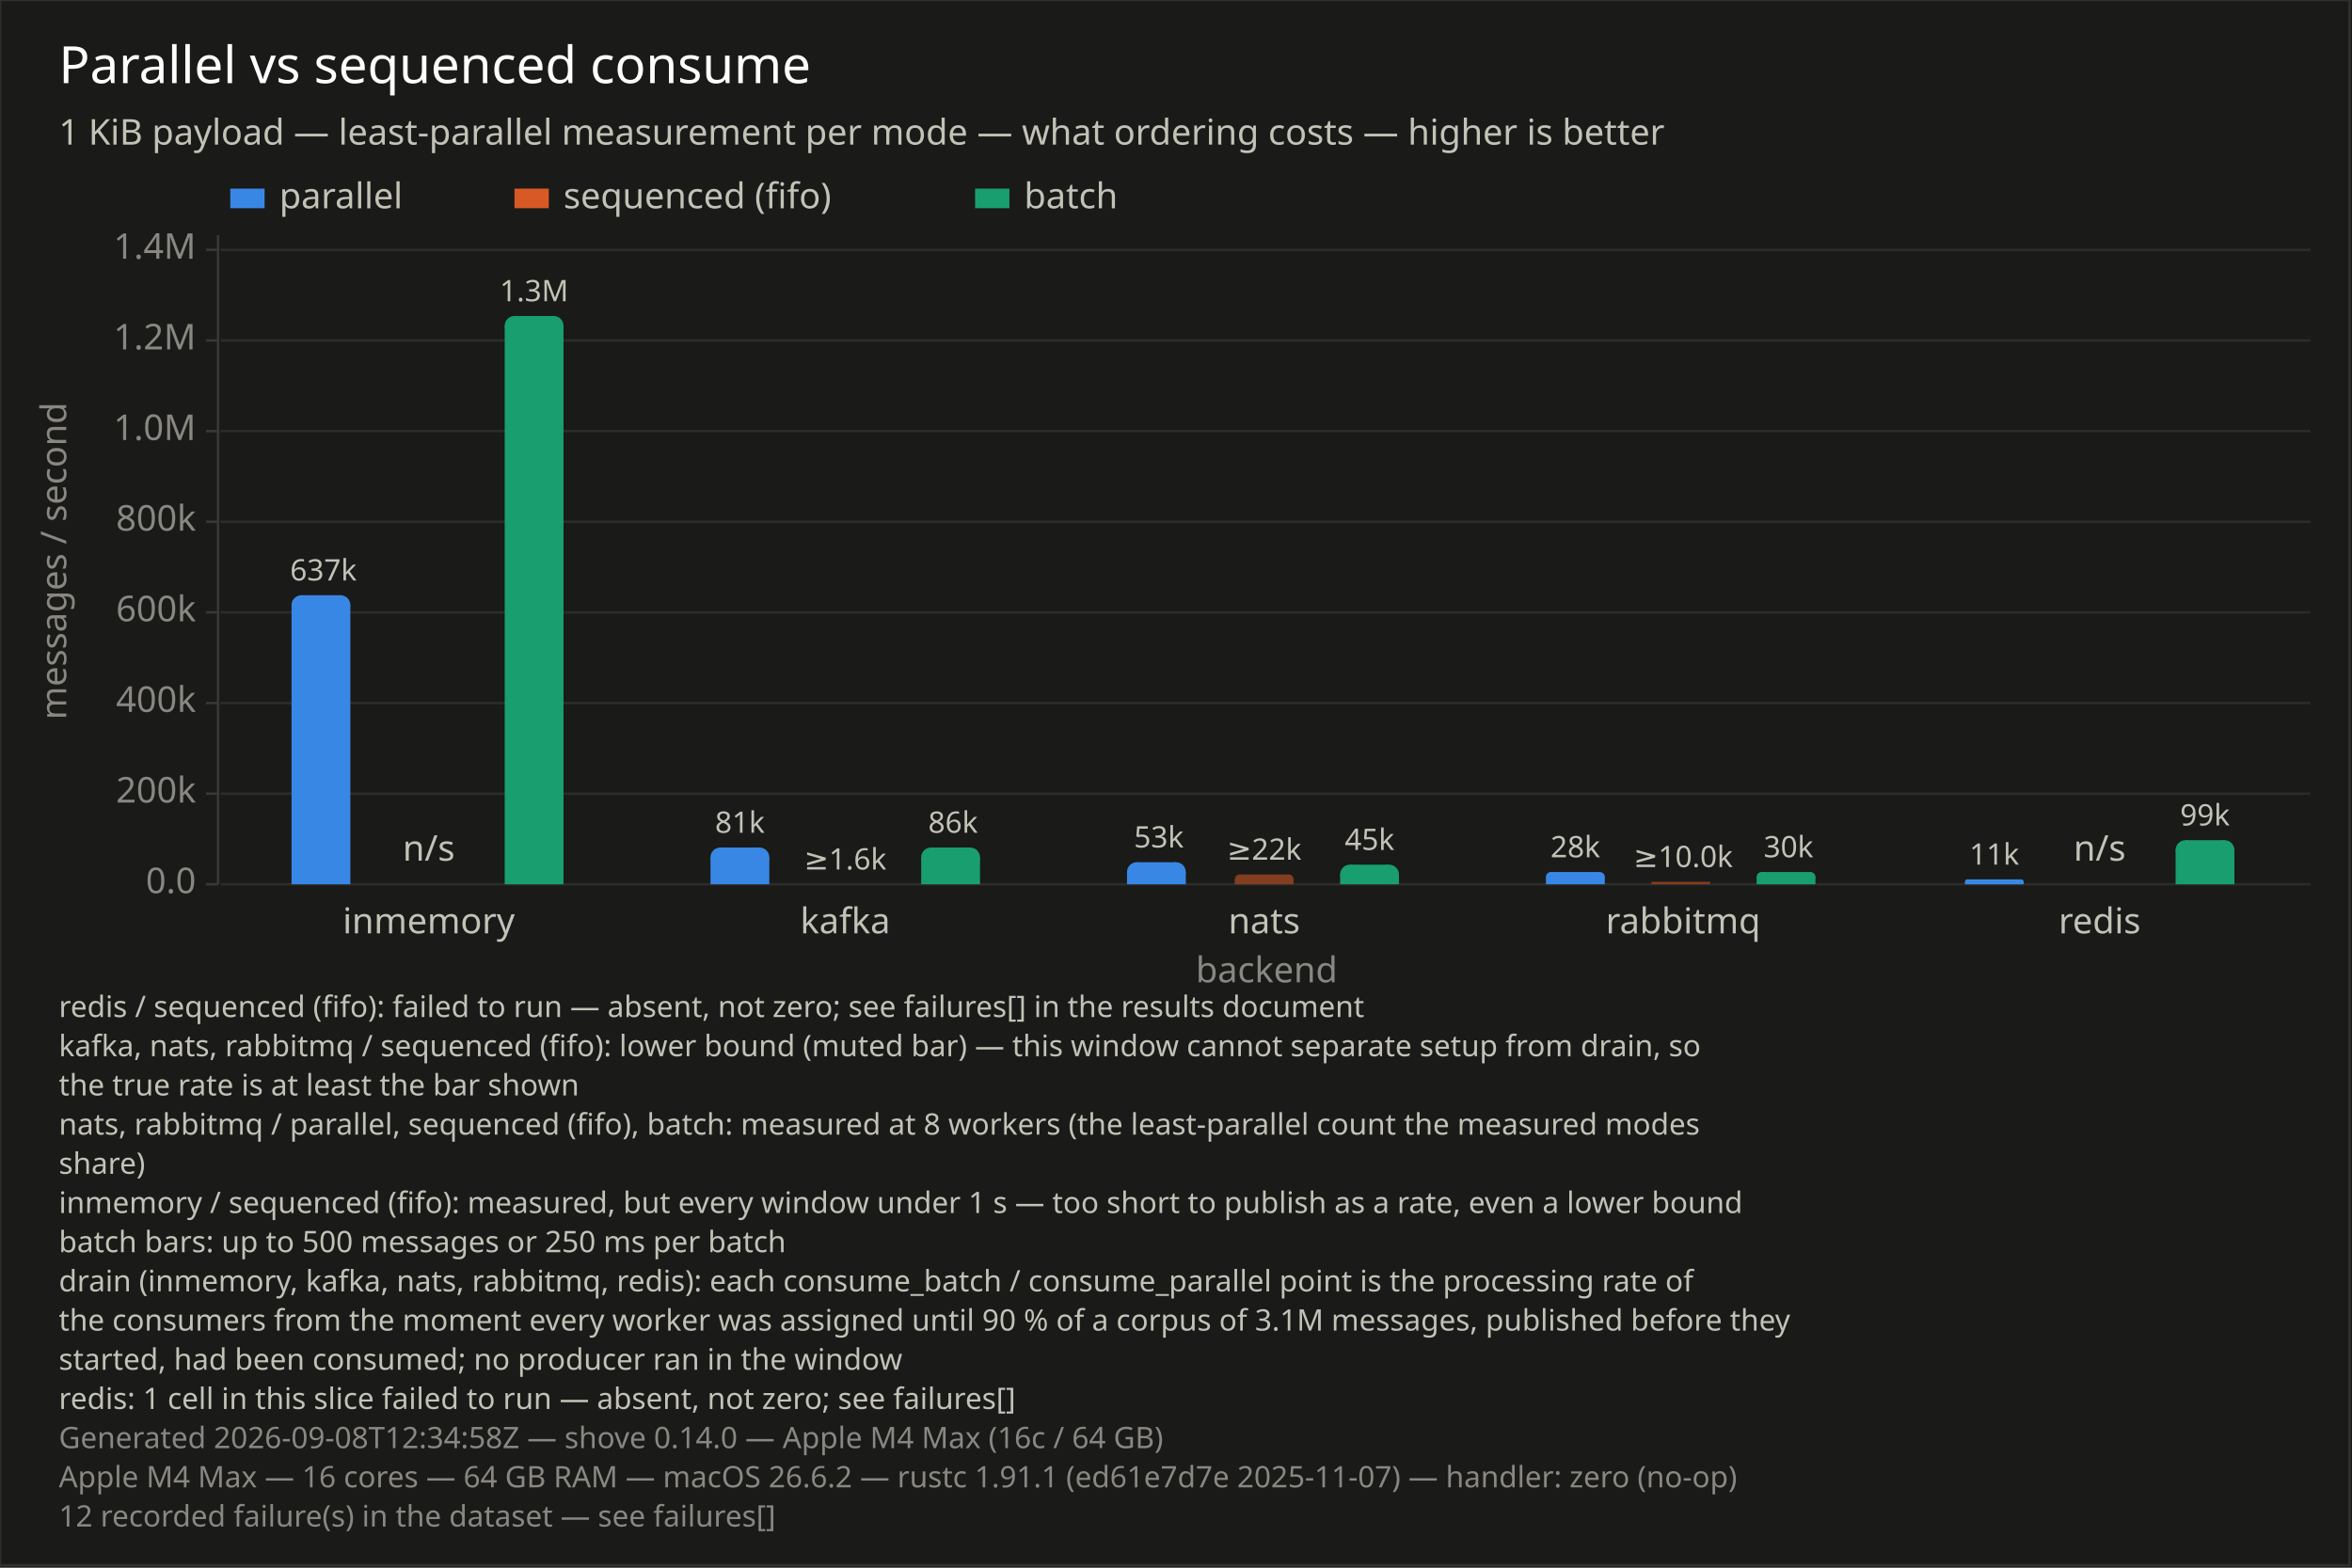
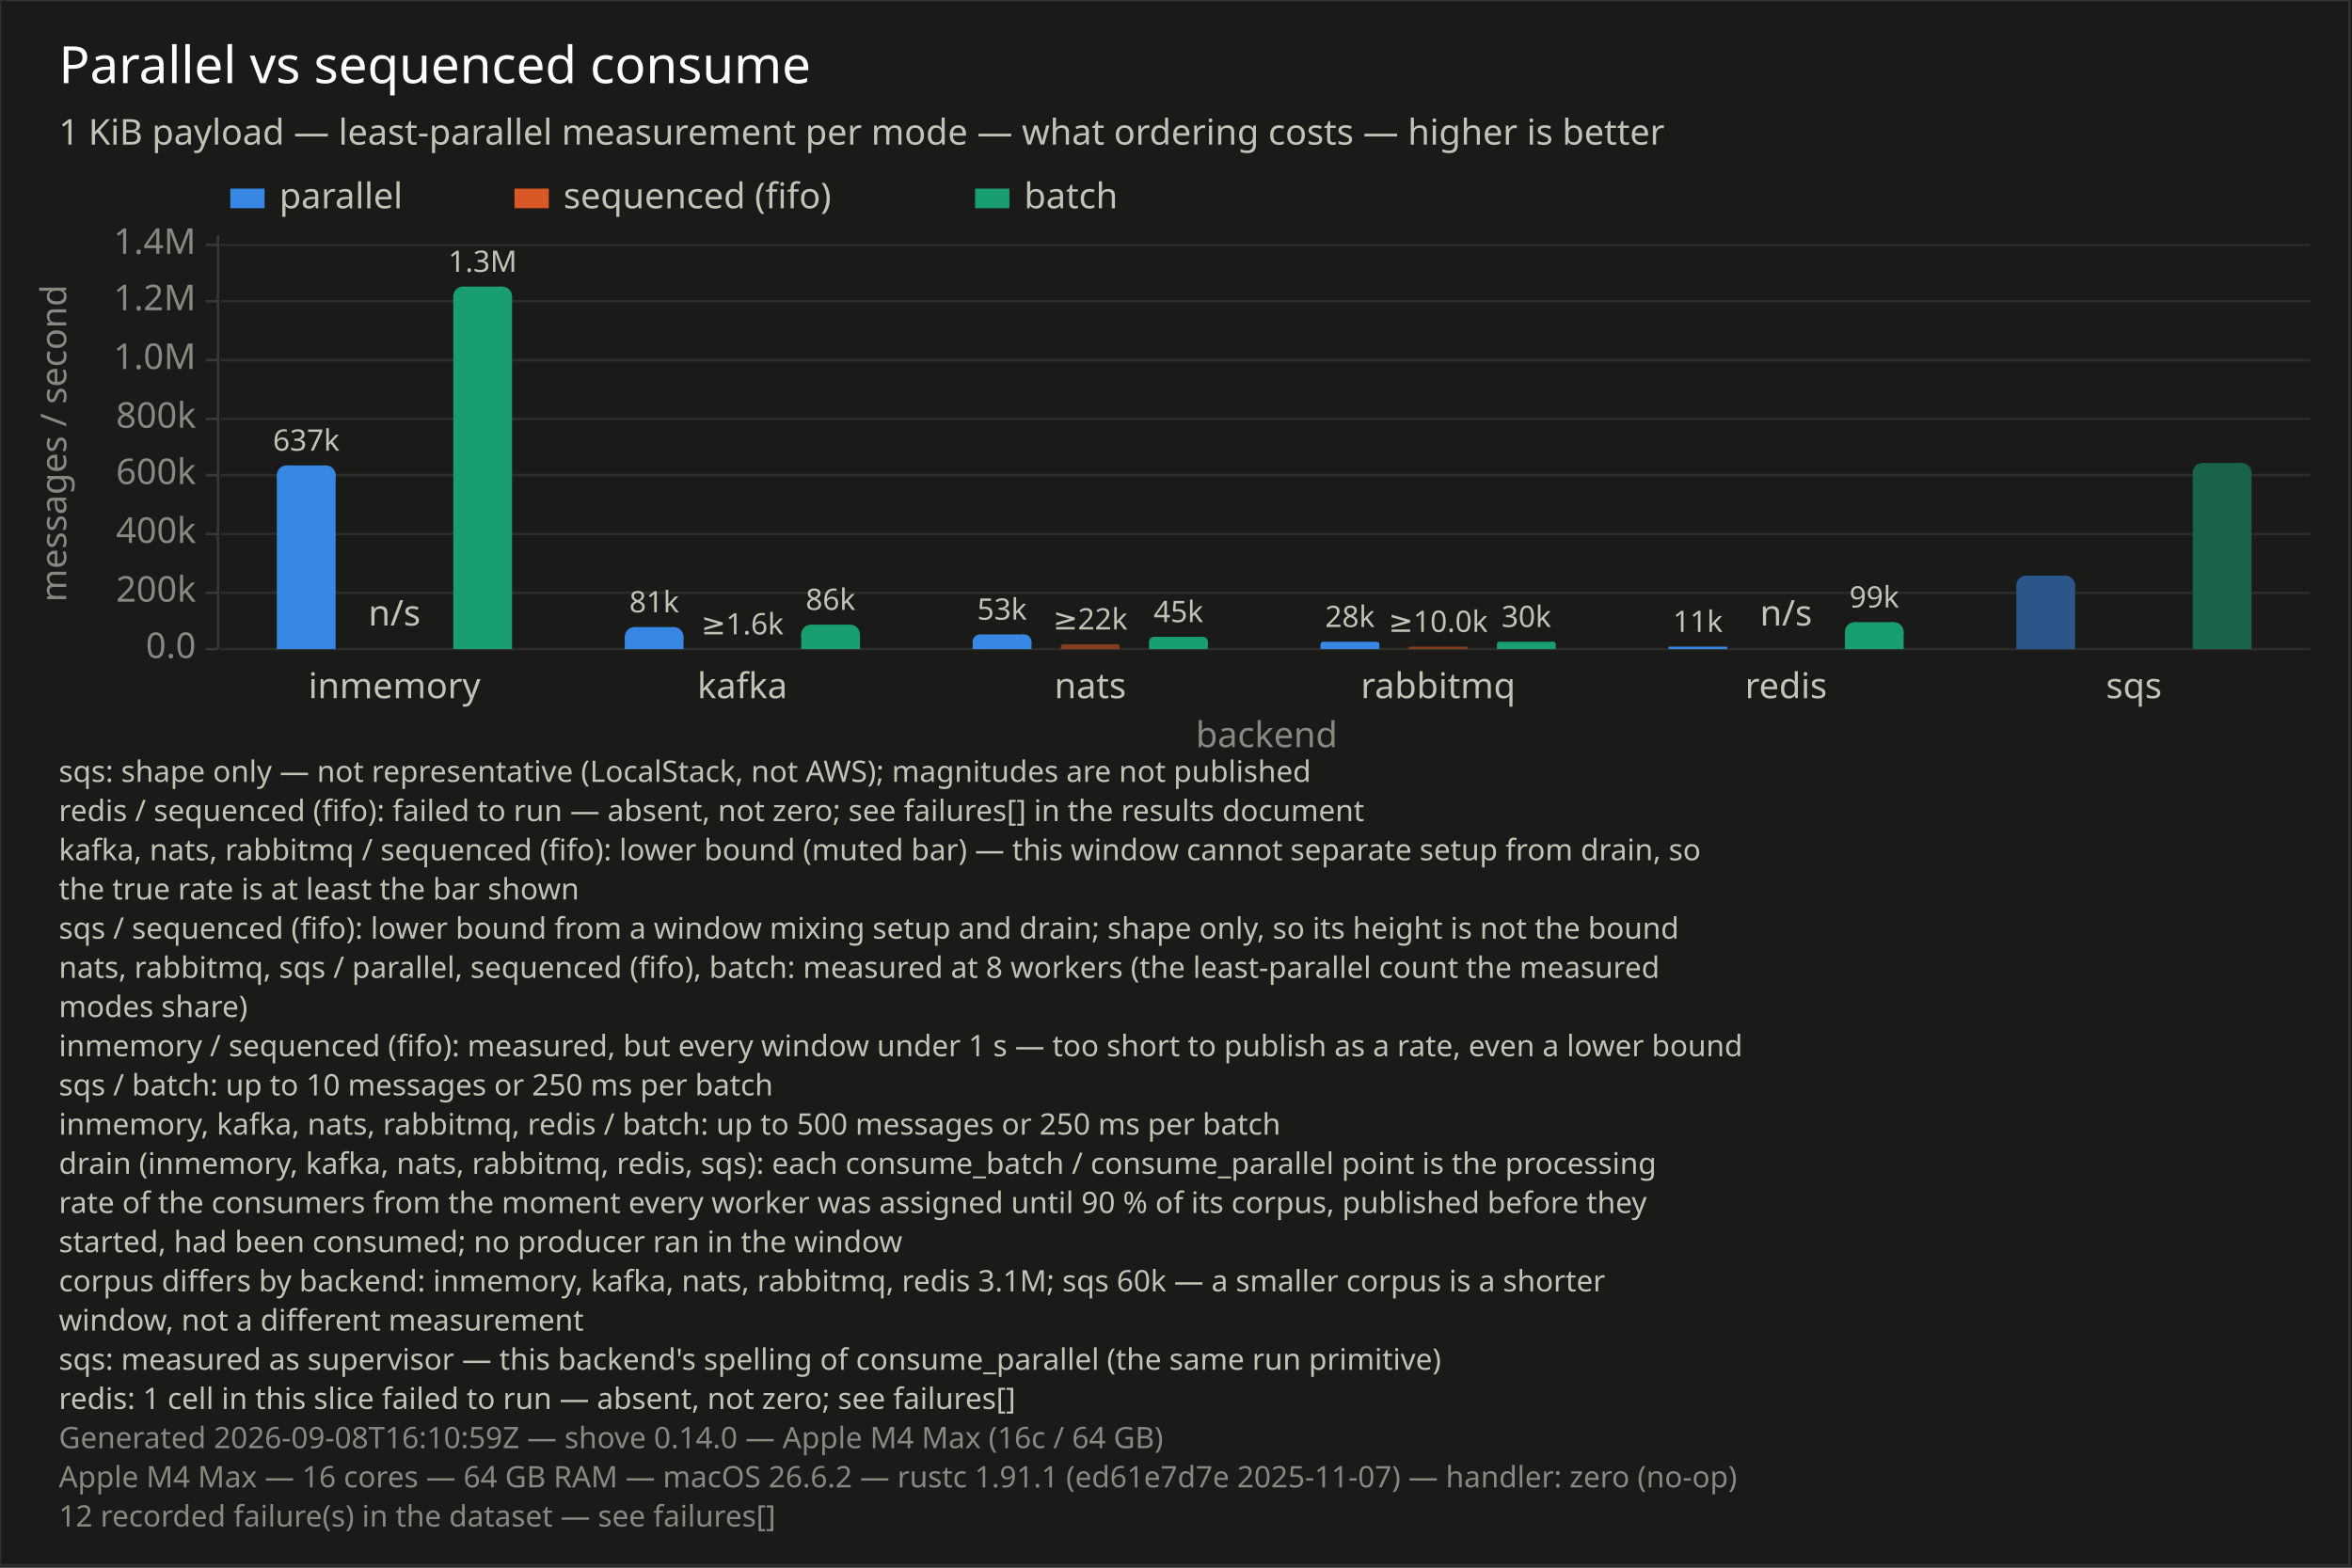
<svg xmlns="http://www.w3.org/2000/svg" width="960" height="640" viewBox="0 0 960 640">
  <rect x="0" y="0" width="960" height="640" opacity="1" fill="#1A1A19" stroke="none" />
  <rect x="0" y="0" width="959" height="639" opacity="0.1" fill="none" stroke="#FFFFFF" />
  <text x="24" y="18" dy="0.76em" text-anchor="start" font-family="sans-serif" font-size="20.968" opacity="1" fill="#FFFFFF">
Parallel vs sequenced consume
</text>
  <text x="24" y="48" dy="0.76em" text-anchor="start" font-family="sans-serif" font-size="14.516" opacity="1" fill="#C3C2B7">
1 KiB payload — least-parallel measurement per mode — what ordering costs — higher is better
</text>
+   <text x="24" y="310" dy="0.76em" text-anchor="start" font-family="sans-serif" font-size="12.097" opacity="1" fill="#C3C2B7">
+ sqs: shape only — not representative (LocalStack, not AWS); magnitudes are not published
+ </text>
+   <text x="24" y="326" dy="0.76em" text-anchor="start" font-family="sans-serif" font-size="12.097" opacity="1" fill="#C3C2B7">
+ redis / sequenced (fifo): failed to run — absent, not zero; see failures[] in the results document
+ </text>
+   <text x="24" y="342" dy="0.76em" text-anchor="start" font-family="sans-serif" font-size="12.097" opacity="1" fill="#C3C2B7">
+ kafka, nats, rabbitmq / sequenced (fifo): lower bound (muted bar) — this window cannot separate setup from drain, so
+ </text>
+   <text x="24" y="358" dy="0.76em" text-anchor="start" font-family="sans-serif" font-size="12.097" opacity="1" fill="#C3C2B7">
+ the true rate is at least the bar shown
+ </text>
+   <text x="24" y="374" dy="0.76em" text-anchor="start" font-family="sans-serif" font-size="12.097" opacity="1" fill="#C3C2B7">
+ sqs / sequenced (fifo): lower bound from a window mixing setup and drain; shape only, so its height is not the bound
+ </text>
+   <text x="24" y="390" dy="0.76em" text-anchor="start" font-family="sans-serif" font-size="12.097" opacity="1" fill="#C3C2B7">
+ nats, rabbitmq, sqs / parallel, sequenced (fifo), batch: measured at 8 workers (the least-parallel count the measured
+ </text>
  <text x="24" y="406" dy="0.76em" text-anchor="start" font-family="sans-serif" font-size="12.097" opacity="1" fill="#C3C2B7">
- redis / sequenced (fifo): failed to run — absent, not zero; see failures[] in the results document
+ modes share)
</text>
  <text x="24" y="422" dy="0.76em" text-anchor="start" font-family="sans-serif" font-size="12.097" opacity="1" fill="#C3C2B7">
- kafka, nats, rabbitmq / sequenced (fifo): lower bound (muted bar) — this window cannot separate setup from drain, so
+ inmemory / sequenced (fifo): measured, but every window under 1 s — too short to publish as a rate, even a lower bound
</text>
  <text x="24" y="438" dy="0.76em" text-anchor="start" font-family="sans-serif" font-size="12.097" opacity="1" fill="#C3C2B7">
- the true rate is at least the bar shown
+ sqs / batch: up to 10 messages or 250 ms per batch
</text>
  <text x="24" y="454" dy="0.76em" text-anchor="start" font-family="sans-serif" font-size="12.097" opacity="1" fill="#C3C2B7">
- nats, rabbitmq / parallel, sequenced (fifo), batch: measured at 8 workers (the least-parallel count the measured modes
+ inmemory, kafka, nats, rabbitmq, redis / batch: up to 500 messages or 250 ms per batch
</text>
  <text x="24" y="470" dy="0.76em" text-anchor="start" font-family="sans-serif" font-size="12.097" opacity="1" fill="#C3C2B7">
- share)
+ drain (inmemory, kafka, nats, rabbitmq, redis, sqs): each consume_batch / consume_parallel point is the processing
</text>
  <text x="24" y="486" dy="0.76em" text-anchor="start" font-family="sans-serif" font-size="12.097" opacity="1" fill="#C3C2B7">
- inmemory / sequenced (fifo): measured, but every window under 1 s — too short to publish as a rate, even a lower bound
+ rate of the consumers from the moment every worker was assigned until 90 % of its corpus, published before they
</text>
  <text x="24" y="502" dy="0.76em" text-anchor="start" font-family="sans-serif" font-size="12.097" opacity="1" fill="#C3C2B7">
- batch bars: up to 500 messages or 250 ms per batch
+ started, had been consumed; no producer ran in the window
</text>
  <text x="24" y="518" dy="0.76em" text-anchor="start" font-family="sans-serif" font-size="12.097" opacity="1" fill="#C3C2B7">
- drain (inmemory, kafka, nats, rabbitmq, redis): each consume_batch / consume_parallel point is the processing rate of
+ corpus differs by backend: inmemory, kafka, nats, rabbitmq, redis 3.1M; sqs 60k — a smaller corpus is a shorter
</text>
  <text x="24" y="534" dy="0.76em" text-anchor="start" font-family="sans-serif" font-size="12.097" opacity="1" fill="#C3C2B7">
- the consumers from the moment every worker was assigned until 90 % of a corpus of 3.1M messages, published before they
+ window, not a different measurement
</text>
  <text x="24" y="550" dy="0.76em" text-anchor="start" font-family="sans-serif" font-size="12.097" opacity="1" fill="#C3C2B7">
- started, had been consumed; no producer ran in the window
+ sqs: measured as supervisor — this backend's spelling of consume_parallel (the same run primitive)
</text>
  <text x="24" y="566" dy="0.76em" text-anchor="start" font-family="sans-serif" font-size="12.097" opacity="1" fill="#C3C2B7">
redis: 1 cell in this slice failed to run — absent, not zero; see failures[]
</text>
  <text x="24" y="582" dy="0.76em" text-anchor="start" font-family="sans-serif" font-size="12.097" opacity="1" fill="#898781">
- Generated 2026-09-08T12:34:58Z — shove 0.14.0 — Apple M4 Max (16c / 64 GB)
+ Generated 2026-09-08T16:10:59Z — shove 0.14.0 — Apple M4 Max (16c / 64 GB)
</text>
  <text x="24" y="598" dy="0.76em" text-anchor="start" font-family="sans-serif" font-size="12.097" opacity="1" fill="#898781">
Apple M4 Max — 16 cores — 64 GB RAM — macOS 26.6.2 — rustc 1.91.1 (ed61e7d7e 2025-11-07) — handler: zero (no-op)
</text>
  <text x="24" y="614" dy="0.76em" text-anchor="start" font-family="sans-serif" font-size="12.097" opacity="1" fill="#898781">
12 recorded failure(s) in the dataset — see failures[]
</text>
-   <text x="16" y="229" dy="0.76em" text-anchor="middle" font-family="sans-serif" font-size="14.516" opacity="1" fill="#898781" transform="rotate(270, 16, 229)">
+   <text x="16" y="181" dy="0.76em" text-anchor="middle" font-family="sans-serif" font-size="14.516" opacity="1" fill="#898781" transform="rotate(270, 16, 181)">
messages / second
</text>
-   <line opacity="1" stroke="#2C2C2A" stroke-width="1" x1="90" y1="361" x2="943" y2="361" />
-   <line opacity="1" stroke="#2C2C2A" stroke-width="1" x1="90" y1="324" x2="943" y2="324" />
-   <line opacity="1" stroke="#2C2C2A" stroke-width="1" x1="90" y1="287" x2="943" y2="287" />
-   <line opacity="1" stroke="#2C2C2A" stroke-width="1" x1="90" y1="250" x2="943" y2="250" />
-   <line opacity="1" stroke="#2C2C2A" stroke-width="1" x1="90" y1="213" x2="943" y2="213" />
-   <line opacity="1" stroke="#2C2C2A" stroke-width="1" x1="90" y1="176" x2="943" y2="176" />
-   <line opacity="1" stroke="#2C2C2A" stroke-width="1" x1="90" y1="139" x2="943" y2="139" />
-   <line opacity="1" stroke="#2C2C2A" stroke-width="1" x1="90" y1="102" x2="943" y2="102" />
-   <polyline fill="none" opacity="1" stroke="#383835" stroke-width="1" points="89,96 89,361 " />
-   <text x="80" y="361" dy="0.5ex" text-anchor="end" font-family="sans-serif" font-size="14.516" opacity="1" fill="#898781">
+   <line opacity="1" stroke="#2C2C2A" stroke-width="1" x1="90" y1="265" x2="943" y2="265" />
+   <line opacity="1" stroke="#2C2C2A" stroke-width="1" x1="90" y1="242" x2="943" y2="242" />
+   <line opacity="1" stroke="#2C2C2A" stroke-width="1" x1="90" y1="218" x2="943" y2="218" />
+   <line opacity="1" stroke="#2C2C2A" stroke-width="1" x1="90" y1="194" x2="943" y2="194" />
+   <line opacity="1" stroke="#2C2C2A" stroke-width="1" x1="90" y1="171" x2="943" y2="171" />
+   <line opacity="1" stroke="#2C2C2A" stroke-width="1" x1="90" y1="147" x2="943" y2="147" />
+   <line opacity="1" stroke="#2C2C2A" stroke-width="1" x1="90" y1="123" x2="943" y2="123" />
+   <line opacity="1" stroke="#2C2C2A" stroke-width="1" x1="90" y1="100" x2="943" y2="100" />
+   <polyline fill="none" opacity="1" stroke="#383835" stroke-width="1" points="89,96 89,265 " />
+   <text x="80" y="265" dy="0.5ex" text-anchor="end" font-family="sans-serif" font-size="14.516" opacity="1" fill="#898781">
0.0
</text>
-   <polyline fill="none" opacity="1" stroke="#383835" stroke-width="1" points="84,361 89,361 " />
-   <text x="80" y="324" dy="0.5ex" text-anchor="end" font-family="sans-serif" font-size="14.516" opacity="1" fill="#898781">
+   <polyline fill="none" opacity="1" stroke="#383835" stroke-width="1" points="84,265 89,265 " />
+   <text x="80" y="242" dy="0.5ex" text-anchor="end" font-family="sans-serif" font-size="14.516" opacity="1" fill="#898781">
200k
</text>
-   <polyline fill="none" opacity="1" stroke="#383835" stroke-width="1" points="84,324 89,324 " />
-   <text x="80" y="287" dy="0.5ex" text-anchor="end" font-family="sans-serif" font-size="14.516" opacity="1" fill="#898781">
+   <polyline fill="none" opacity="1" stroke="#383835" stroke-width="1" points="84,242 89,242 " />
+   <text x="80" y="218" dy="0.5ex" text-anchor="end" font-family="sans-serif" font-size="14.516" opacity="1" fill="#898781">
400k
</text>
-   <polyline fill="none" opacity="1" stroke="#383835" stroke-width="1" points="84,287 89,287 " />
-   <text x="80" y="250" dy="0.5ex" text-anchor="end" font-family="sans-serif" font-size="14.516" opacity="1" fill="#898781">
+   <polyline fill="none" opacity="1" stroke="#383835" stroke-width="1" points="84,218 89,218 " />
+   <text x="80" y="194" dy="0.5ex" text-anchor="end" font-family="sans-serif" font-size="14.516" opacity="1" fill="#898781">
600k
</text>
-   <polyline fill="none" opacity="1" stroke="#383835" stroke-width="1" points="84,250 89,250 " />
-   <text x="80" y="213" dy="0.5ex" text-anchor="end" font-family="sans-serif" font-size="14.516" opacity="1" fill="#898781">
+   <polyline fill="none" opacity="1" stroke="#383835" stroke-width="1" points="84,194 89,194 " />
+   <text x="80" y="171" dy="0.5ex" text-anchor="end" font-family="sans-serif" font-size="14.516" opacity="1" fill="#898781">
800k
</text>
-   <polyline fill="none" opacity="1" stroke="#383835" stroke-width="1" points="84,213 89,213 " />
-   <text x="80" y="176" dy="0.5ex" text-anchor="end" font-family="sans-serif" font-size="14.516" opacity="1" fill="#898781">
+   <polyline fill="none" opacity="1" stroke="#383835" stroke-width="1" points="84,171 89,171 " />
+   <text x="80" y="147" dy="0.5ex" text-anchor="end" font-family="sans-serif" font-size="14.516" opacity="1" fill="#898781">
1.0M
</text>
-   <polyline fill="none" opacity="1" stroke="#383835" stroke-width="1" points="84,176 89,176 " />
-   <text x="80" y="139" dy="0.5ex" text-anchor="end" font-family="sans-serif" font-size="14.516" opacity="1" fill="#898781">
+   <polyline fill="none" opacity="1" stroke="#383835" stroke-width="1" points="84,147 89,147 " />
+   <text x="80" y="123" dy="0.5ex" text-anchor="end" font-family="sans-serif" font-size="14.516" opacity="1" fill="#898781">
1.2M
</text>
-   <polyline fill="none" opacity="1" stroke="#383835" stroke-width="1" points="84,139 89,139 " />
-   <text x="80" y="102" dy="0.5ex" text-anchor="end" font-family="sans-serif" font-size="14.516" opacity="1" fill="#898781">
+   <polyline fill="none" opacity="1" stroke="#383835" stroke-width="1" points="84,123 89,123 " />
+   <text x="80" y="100" dy="0.5ex" text-anchor="end" font-family="sans-serif" font-size="14.516" opacity="1" fill="#898781">
1.4M
</text>
-   <polyline fill="none" opacity="1" stroke="#383835" stroke-width="1" points="84,102 89,102 " />
-   <rect x="119" y="247" width="24" height="114" opacity="1" fill="#3987E5" stroke="none" />
-   <rect x="123" y="243" width="16" height="5" opacity="1" fill="#3987E5" stroke="none" />
-   <circle cx="123" cy="247" r="4" opacity="1" fill="#3987E5" stroke="none" stroke-width="0" />
-   <circle cx="139" cy="247" r="4" opacity="1" fill="#3987E5" stroke="none" stroke-width="0" />
-   <text x="132" y="240" dy="-0.5ex" text-anchor="middle" font-family="sans-serif" font-size="12.097" opacity="1" fill="#C3C2B7">
+   <polyline fill="none" opacity="1" stroke="#383835" stroke-width="1" points="84,100 89,100 " />
+   <rect x="113" y="194" width="24" height="71" opacity="1" fill="#3987E5" stroke="none" />
+   <rect x="117" y="190" width="16" height="5" opacity="1" fill="#3987E5" stroke="none" />
+   <circle cx="117" cy="194" r="4" opacity="1" fill="#3987E5" stroke="none" stroke-width="0" />
+   <circle cx="133" cy="194" r="4" opacity="1" fill="#3987E5" stroke="none" stroke-width="0" />
+   <text x="125" y="187" dy="-0.5ex" text-anchor="middle" font-family="sans-serif" font-size="12.097" opacity="1" fill="#C3C2B7">
637k
</text>
-   <text x="175" y="355" dy="-0.5ex" text-anchor="middle" font-family="sans-serif" font-size="14.516" opacity="1" fill="#C3C2B7">
+   <text x="161" y="259" dy="-0.5ex" text-anchor="middle" font-family="sans-serif" font-size="14.516" opacity="1" fill="#C3C2B7">
n/s
</text>
-   <rect x="206" y="133" width="24" height="228" opacity="1" fill="#199E70" stroke="none" />
-   <rect x="210" y="129" width="16" height="5" opacity="1" fill="#199E70" stroke="none" />
-   <circle cx="210" cy="133" r="4" opacity="1" fill="#199E70" stroke="none" stroke-width="0" />
-   <circle cx="226" cy="133" r="4" opacity="1" fill="#199E70" stroke="none" stroke-width="0" />
-   <text x="218" y="126" dy="-0.5ex" text-anchor="middle" font-family="sans-serif" font-size="12.097" opacity="1" fill="#C3C2B7">
+   <rect x="185" y="121" width="24" height="144" opacity="1" fill="#199E70" stroke="none" />
+   <rect x="189" y="117" width="16" height="5" opacity="1" fill="#199E70" stroke="none" />
+   <circle cx="189" cy="121" r="4" opacity="1" fill="#199E70" stroke="none" stroke-width="0" />
+   <circle cx="205" cy="121" r="4" opacity="1" fill="#199E70" stroke="none" stroke-width="0" />
+   <text x="197" y="114" dy="-0.5ex" text-anchor="middle" font-family="sans-serif" font-size="12.097" opacity="1" fill="#C3C2B7">
1.3M
</text>
-   <rect x="290" y="350" width="24" height="11" opacity="1" fill="#3987E5" stroke="none" />
-   <rect x="294" y="346" width="16" height="5" opacity="1" fill="#3987E5" stroke="none" />
-   <circle cx="294" cy="350" r="4" opacity="1" fill="#3987E5" stroke="none" stroke-width="0" />
-   <circle cx="310" cy="350" r="4" opacity="1" fill="#3987E5" stroke="none" stroke-width="0" />
-   <text x="302" y="343" dy="-0.5ex" text-anchor="middle" font-family="sans-serif" font-size="12.097" opacity="1" fill="#C3C2B7">
+   <rect x="255" y="260" width="24" height="5" opacity="1" fill="#3987E5" stroke="none" />
+   <rect x="259" y="256" width="16" height="5" opacity="1" fill="#3987E5" stroke="none" />
+   <circle cx="259" cy="260" r="4" opacity="1" fill="#3987E5" stroke="none" stroke-width="0" />
+   <circle cx="275" cy="260" r="4" opacity="1" fill="#3987E5" stroke="none" stroke-width="0" />
+   <text x="267" y="253" dy="-0.5ex" text-anchor="middle" font-family="sans-serif" font-size="12.097" opacity="1" fill="#C3C2B7">
81k
</text>
-   <text x="345" y="358" dy="-0.5ex" text-anchor="middle" font-family="sans-serif" font-size="12.097" opacity="1" fill="#C3C2B7">
+   <text x="303" y="262" dy="-0.5ex" text-anchor="middle" font-family="sans-serif" font-size="12.097" opacity="1" fill="#C3C2B7">
≥1.6k
</text>
-   <rect x="376" y="350" width="24" height="11" opacity="1" fill="#199E70" stroke="none" />
-   <rect x="380" y="346" width="16" height="5" opacity="1" fill="#199E70" stroke="none" />
-   <circle cx="380" cy="350" r="4" opacity="1" fill="#199E70" stroke="none" stroke-width="0" />
-   <circle cx="396" cy="350" r="4" opacity="1" fill="#199E70" stroke="none" stroke-width="0" />
-   <text x="389" y="343" dy="-0.5ex" text-anchor="middle" font-family="sans-serif" font-size="12.097" opacity="1" fill="#C3C2B7">
+   <rect x="327" y="259" width="24" height="6" opacity="1" fill="#199E70" stroke="none" />
+   <rect x="331" y="255" width="16" height="5" opacity="1" fill="#199E70" stroke="none" />
+   <circle cx="331" cy="259" r="4" opacity="1" fill="#199E70" stroke="none" stroke-width="0" />
+   <circle cx="347" cy="259" r="4" opacity="1" fill="#199E70" stroke="none" stroke-width="0" />
+   <text x="339" y="252" dy="-0.5ex" text-anchor="middle" font-family="sans-serif" font-size="12.097" opacity="1" fill="#C3C2B7">
86k
</text>
-   <rect x="460" y="356" width="24" height="5" opacity="1" fill="#3987E5" stroke="none" />
-   <rect x="464" y="352" width="16" height="5" opacity="1" fill="#3987E5" stroke="none" />
-   <circle cx="464" cy="356" r="4" opacity="1" fill="#3987E5" stroke="none" stroke-width="0" />
-   <circle cx="480" cy="356" r="4" opacity="1" fill="#3987E5" stroke="none" stroke-width="0" />
-   <text x="473" y="349" dy="-0.5ex" text-anchor="middle" font-family="sans-serif" font-size="12.097" opacity="1" fill="#C3C2B7">
+   <rect x="397" y="262" width="24" height="3" opacity="1" fill="#3987E5" stroke="none" />
+   <rect x="400" y="259" width="18" height="4" opacity="1" fill="#3987E5" stroke="none" />
+   <circle cx="400" cy="262" r="3" opacity="1" fill="#3987E5" stroke="none" stroke-width="0" />
+   <circle cx="418" cy="262" r="3" opacity="1" fill="#3987E5" stroke="none" stroke-width="0" />
+   <text x="409" y="256" dy="-0.5ex" text-anchor="middle" font-family="sans-serif" font-size="12.097" opacity="1" fill="#C3C2B7">
53k
</text>
-   <rect x="504" y="359" width="24" height="2" opacity="1" fill="#833D20" stroke="none" />
-   <rect x="506" y="357" width="20" height="3" opacity="1" fill="#833D20" stroke="none" />
-   <circle cx="506" cy="359" r="2" opacity="1" fill="#833D20" stroke="none" stroke-width="0" />
-   <circle cx="526" cy="359" r="2" opacity="1" fill="#833D20" stroke="none" stroke-width="0" />
-   <text x="516" y="354" dy="-0.5ex" text-anchor="middle" font-family="sans-serif" font-size="12.097" opacity="1" fill="#C3C2B7">
+   <rect x="433" y="264" width="24" height="1" opacity="1" fill="#833D20" stroke="none" />
+   <rect x="434" y="263" width="22" height="2" opacity="1" fill="#833D20" stroke="none" />
+   <circle cx="434" cy="264" r="1" opacity="1" fill="#833D20" stroke="none" stroke-width="0" />
+   <circle cx="456" cy="264" r="1" opacity="1" fill="#833D20" stroke="none" stroke-width="0" />
+   <text x="445" y="260" dy="-0.5ex" text-anchor="middle" font-family="sans-serif" font-size="12.097" opacity="1" fill="#C3C2B7">
≥22k
</text>
-   <rect x="547" y="357" width="24" height="4" opacity="1" fill="#199E70" stroke="none" />
-   <rect x="551" y="353" width="16" height="5" opacity="1" fill="#199E70" stroke="none" />
-   <circle cx="551" cy="357" r="4" opacity="1" fill="#199E70" stroke="none" stroke-width="0" />
-   <circle cx="567" cy="357" r="4" opacity="1" fill="#199E70" stroke="none" stroke-width="0" />
-   <text x="559" y="350" dy="-0.5ex" text-anchor="middle" font-family="sans-serif" font-size="12.097" opacity="1" fill="#C3C2B7">
+   <rect x="469" y="262" width="24" height="3" opacity="1" fill="#199E70" stroke="none" />
+   <rect x="471" y="260" width="20" height="3" opacity="1" fill="#199E70" stroke="none" />
+   <circle cx="471" cy="262" r="2" opacity="1" fill="#199E70" stroke="none" stroke-width="0" />
+   <circle cx="491" cy="262" r="2" opacity="1" fill="#199E70" stroke="none" stroke-width="0" />
+   <text x="481" y="257" dy="-0.5ex" text-anchor="middle" font-family="sans-serif" font-size="12.097" opacity="1" fill="#C3C2B7">
45k
</text>
-   <rect x="631" y="358" width="24" height="3" opacity="1" fill="#3987E5" stroke="none" />
-   <rect x="633" y="356" width="20" height="3" opacity="1" fill="#3987E5" stroke="none" />
-   <circle cx="633" cy="358" r="2" opacity="1" fill="#3987E5" stroke="none" stroke-width="0" />
-   <circle cx="653" cy="358" r="2" opacity="1" fill="#3987E5" stroke="none" stroke-width="0" />
-   <text x="643" y="353" dy="-0.5ex" text-anchor="middle" font-family="sans-serif" font-size="12.097" opacity="1" fill="#C3C2B7">
+   <rect x="539" y="263" width="24" height="2" opacity="1" fill="#3987E5" stroke="none" />
+   <rect x="540" y="262" width="22" height="2" opacity="1" fill="#3987E5" stroke="none" />
+   <circle cx="540" cy="263" r="1" opacity="1" fill="#3987E5" stroke="none" stroke-width="0" />
+   <circle cx="562" cy="263" r="1" opacity="1" fill="#3987E5" stroke="none" stroke-width="0" />
+   <text x="551" y="259" dy="-0.5ex" text-anchor="middle" font-family="sans-serif" font-size="12.097" opacity="1" fill="#C3C2B7">
28k
</text>
-   <rect x="674" y="360" width="24" height="1" opacity="1" fill="#833D20" stroke="none" />
-   <text x="687" y="357" dy="-0.5ex" text-anchor="middle" font-family="sans-serif" font-size="12.097" opacity="1" fill="#C3C2B7">
+   <rect x="575" y="264" width="24" height="1" opacity="1" fill="#833D20" stroke="none" />
+   <text x="587" y="261" dy="-0.5ex" text-anchor="middle" font-family="sans-serif" font-size="12.097" opacity="1" fill="#C3C2B7">
≥10.0k
</text>
-   <rect x="717" y="358" width="24" height="3" opacity="1" fill="#199E70" stroke="none" />
-   <rect x="719" y="356" width="20" height="3" opacity="1" fill="#199E70" stroke="none" />
-   <circle cx="719" cy="358" r="2" opacity="1" fill="#199E70" stroke="none" stroke-width="0" />
-   <circle cx="739" cy="358" r="2" opacity="1" fill="#199E70" stroke="none" stroke-width="0" />
-   <text x="730" y="353" dy="-0.5ex" text-anchor="middle" font-family="sans-serif" font-size="12.097" opacity="1" fill="#C3C2B7">
+   <rect x="611" y="263" width="24" height="2" opacity="1" fill="#199E70" stroke="none" />
+   <rect x="612" y="262" width="22" height="2" opacity="1" fill="#199E70" stroke="none" />
+   <circle cx="612" cy="263" r="1" opacity="1" fill="#199E70" stroke="none" stroke-width="0" />
+   <circle cx="634" cy="263" r="1" opacity="1" fill="#199E70" stroke="none" stroke-width="0" />
+   <text x="623" y="259" dy="-0.5ex" text-anchor="middle" font-family="sans-serif" font-size="12.097" opacity="1" fill="#C3C2B7">
30k
</text>
-   <rect x="802" y="360" width="24" height="1" opacity="1" fill="#3987E5" stroke="none" />
-   <rect x="803" y="359" width="22" height="2" opacity="1" fill="#3987E5" stroke="none" />
-   <circle cx="803" cy="360" r="1" opacity="1" fill="#3987E5" stroke="none" stroke-width="0" />
-   <circle cx="825" cy="360" r="1" opacity="1" fill="#3987E5" stroke="none" stroke-width="0" />
-   <text x="814" y="356" dy="-0.5ex" text-anchor="middle" font-family="sans-serif" font-size="12.097" opacity="1" fill="#C3C2B7">
+   <rect x="681" y="264" width="24" height="1" opacity="1" fill="#3987E5" stroke="none" />
+   <text x="693" y="261" dy="-0.5ex" text-anchor="middle" font-family="sans-serif" font-size="12.097" opacity="1" fill="#C3C2B7">
11k
</text>
-   <text x="857" y="355" dy="-0.5ex" text-anchor="middle" font-family="sans-serif" font-size="14.516" opacity="1" fill="#C3C2B7">
+   <text x="729" y="259" dy="-0.5ex" text-anchor="middle" font-family="sans-serif" font-size="14.516" opacity="1" fill="#C3C2B7">
n/s
</text>
-   <rect x="888" y="347" width="24" height="14" opacity="1" fill="#199E70" stroke="none" />
-   <rect x="892" y="343" width="16" height="5" opacity="1" fill="#199E70" stroke="none" />
-   <circle cx="892" cy="347" r="4" opacity="1" fill="#199E70" stroke="none" stroke-width="0" />
-   <circle cx="908" cy="347" r="4" opacity="1" fill="#199E70" stroke="none" stroke-width="0" />
-   <text x="900" y="340" dy="-0.5ex" text-anchor="middle" font-family="sans-serif" font-size="12.097" opacity="1" fill="#C3C2B7">
+   <rect x="753" y="258" width="24" height="7" opacity="1" fill="#199E70" stroke="none" />
+   <rect x="757" y="254" width="16" height="5" opacity="1" fill="#199E70" stroke="none" />
+   <circle cx="757" cy="258" r="4" opacity="1" fill="#199E70" stroke="none" stroke-width="0" />
+   <circle cx="773" cy="258" r="4" opacity="1" fill="#199E70" stroke="none" stroke-width="0" />
+   <text x="765" y="251" dy="-0.5ex" text-anchor="middle" font-family="sans-serif" font-size="12.097" opacity="1" fill="#C3C2B7">
99k
</text>
-   <text x="175" y="370" dy="0.76em" text-anchor="middle" font-family="sans-serif" font-size="14.516" opacity="1" fill="#C3C2B7">
+   <rect x="823" y="239" width="24" height="26" opacity="1" fill="#2B5689" stroke="none" />
+   <rect x="827" y="235" width="16" height="5" opacity="1" fill="#2B5689" stroke="none" />
+   <circle cx="827" cy="239" r="4" opacity="1" fill="#2B5689" stroke="none" stroke-width="0" />
+   <circle cx="843" cy="239" r="4" opacity="1" fill="#2B5689" stroke="none" stroke-width="0" />
+   <rect x="895" y="193" width="24" height="72" opacity="1" fill="#196349" stroke="none" />
+   <rect x="899" y="189" width="16" height="5" opacity="1" fill="#196349" stroke="none" />
+   <circle cx="899" cy="193" r="4" opacity="1" fill="#196349" stroke="none" stroke-width="0" />
+   <circle cx="915" cy="193" r="4" opacity="1" fill="#196349" stroke="none" stroke-width="0" />
+   <text x="161" y="274" dy="0.76em" text-anchor="middle" font-family="sans-serif" font-size="14.516" opacity="1" fill="#C3C2B7">
inmemory
</text>
-   <text x="345" y="370" dy="0.76em" text-anchor="middle" font-family="sans-serif" font-size="14.516" opacity="1" fill="#C3C2B7">
+   <text x="303" y="274" dy="0.76em" text-anchor="middle" font-family="sans-serif" font-size="14.516" opacity="1" fill="#C3C2B7">
kafka
</text>
-   <text x="516" y="370" dy="0.76em" text-anchor="middle" font-family="sans-serif" font-size="14.516" opacity="1" fill="#C3C2B7">
+   <text x="445" y="274" dy="0.76em" text-anchor="middle" font-family="sans-serif" font-size="14.516" opacity="1" fill="#C3C2B7">
nats
</text>
-   <text x="687" y="370" dy="0.76em" text-anchor="middle" font-family="sans-serif" font-size="14.516" opacity="1" fill="#C3C2B7">
+   <text x="587" y="274" dy="0.76em" text-anchor="middle" font-family="sans-serif" font-size="14.516" opacity="1" fill="#C3C2B7">
rabbitmq
</text>
-   <text x="857" y="370" dy="0.76em" text-anchor="middle" font-family="sans-serif" font-size="14.516" opacity="1" fill="#C3C2B7">
+   <text x="729" y="274" dy="0.76em" text-anchor="middle" font-family="sans-serif" font-size="14.516" opacity="1" fill="#C3C2B7">
redis
</text>
-   <text x="517" y="390" dy="0.76em" text-anchor="middle" font-family="sans-serif" font-size="14.516" opacity="1" fill="#898781">
+   <text x="871" y="274" dy="0.76em" text-anchor="middle" font-family="sans-serif" font-size="14.516" opacity="1" fill="#C3C2B7">
+ sqs
+ </text>
+   <text x="517" y="294" dy="0.76em" text-anchor="middle" font-family="sans-serif" font-size="14.516" opacity="1" fill="#898781">
backend
</text>
  <rect x="94" y="77" width="14" height="8" opacity="1" fill="#3987E5" stroke="none" />
  <text x="114" y="74" dy="0.76em" text-anchor="start" font-family="sans-serif" font-size="14.516" opacity="1" fill="#C3C2B7">
parallel
</text>
  <rect x="210" y="77" width="14" height="8" opacity="1" fill="#D95926" stroke="none" />
  <text x="230" y="74" dy="0.76em" text-anchor="start" font-family="sans-serif" font-size="14.516" opacity="1" fill="#C3C2B7">
sequenced (fifo)
</text>
  <rect x="398" y="77" width="14" height="8" opacity="1" fill="#199E70" stroke="none" />
  <text x="418" y="74" dy="0.76em" text-anchor="start" font-family="sans-serif" font-size="14.516" opacity="1" fill="#C3C2B7">
batch
</text>
</svg>
